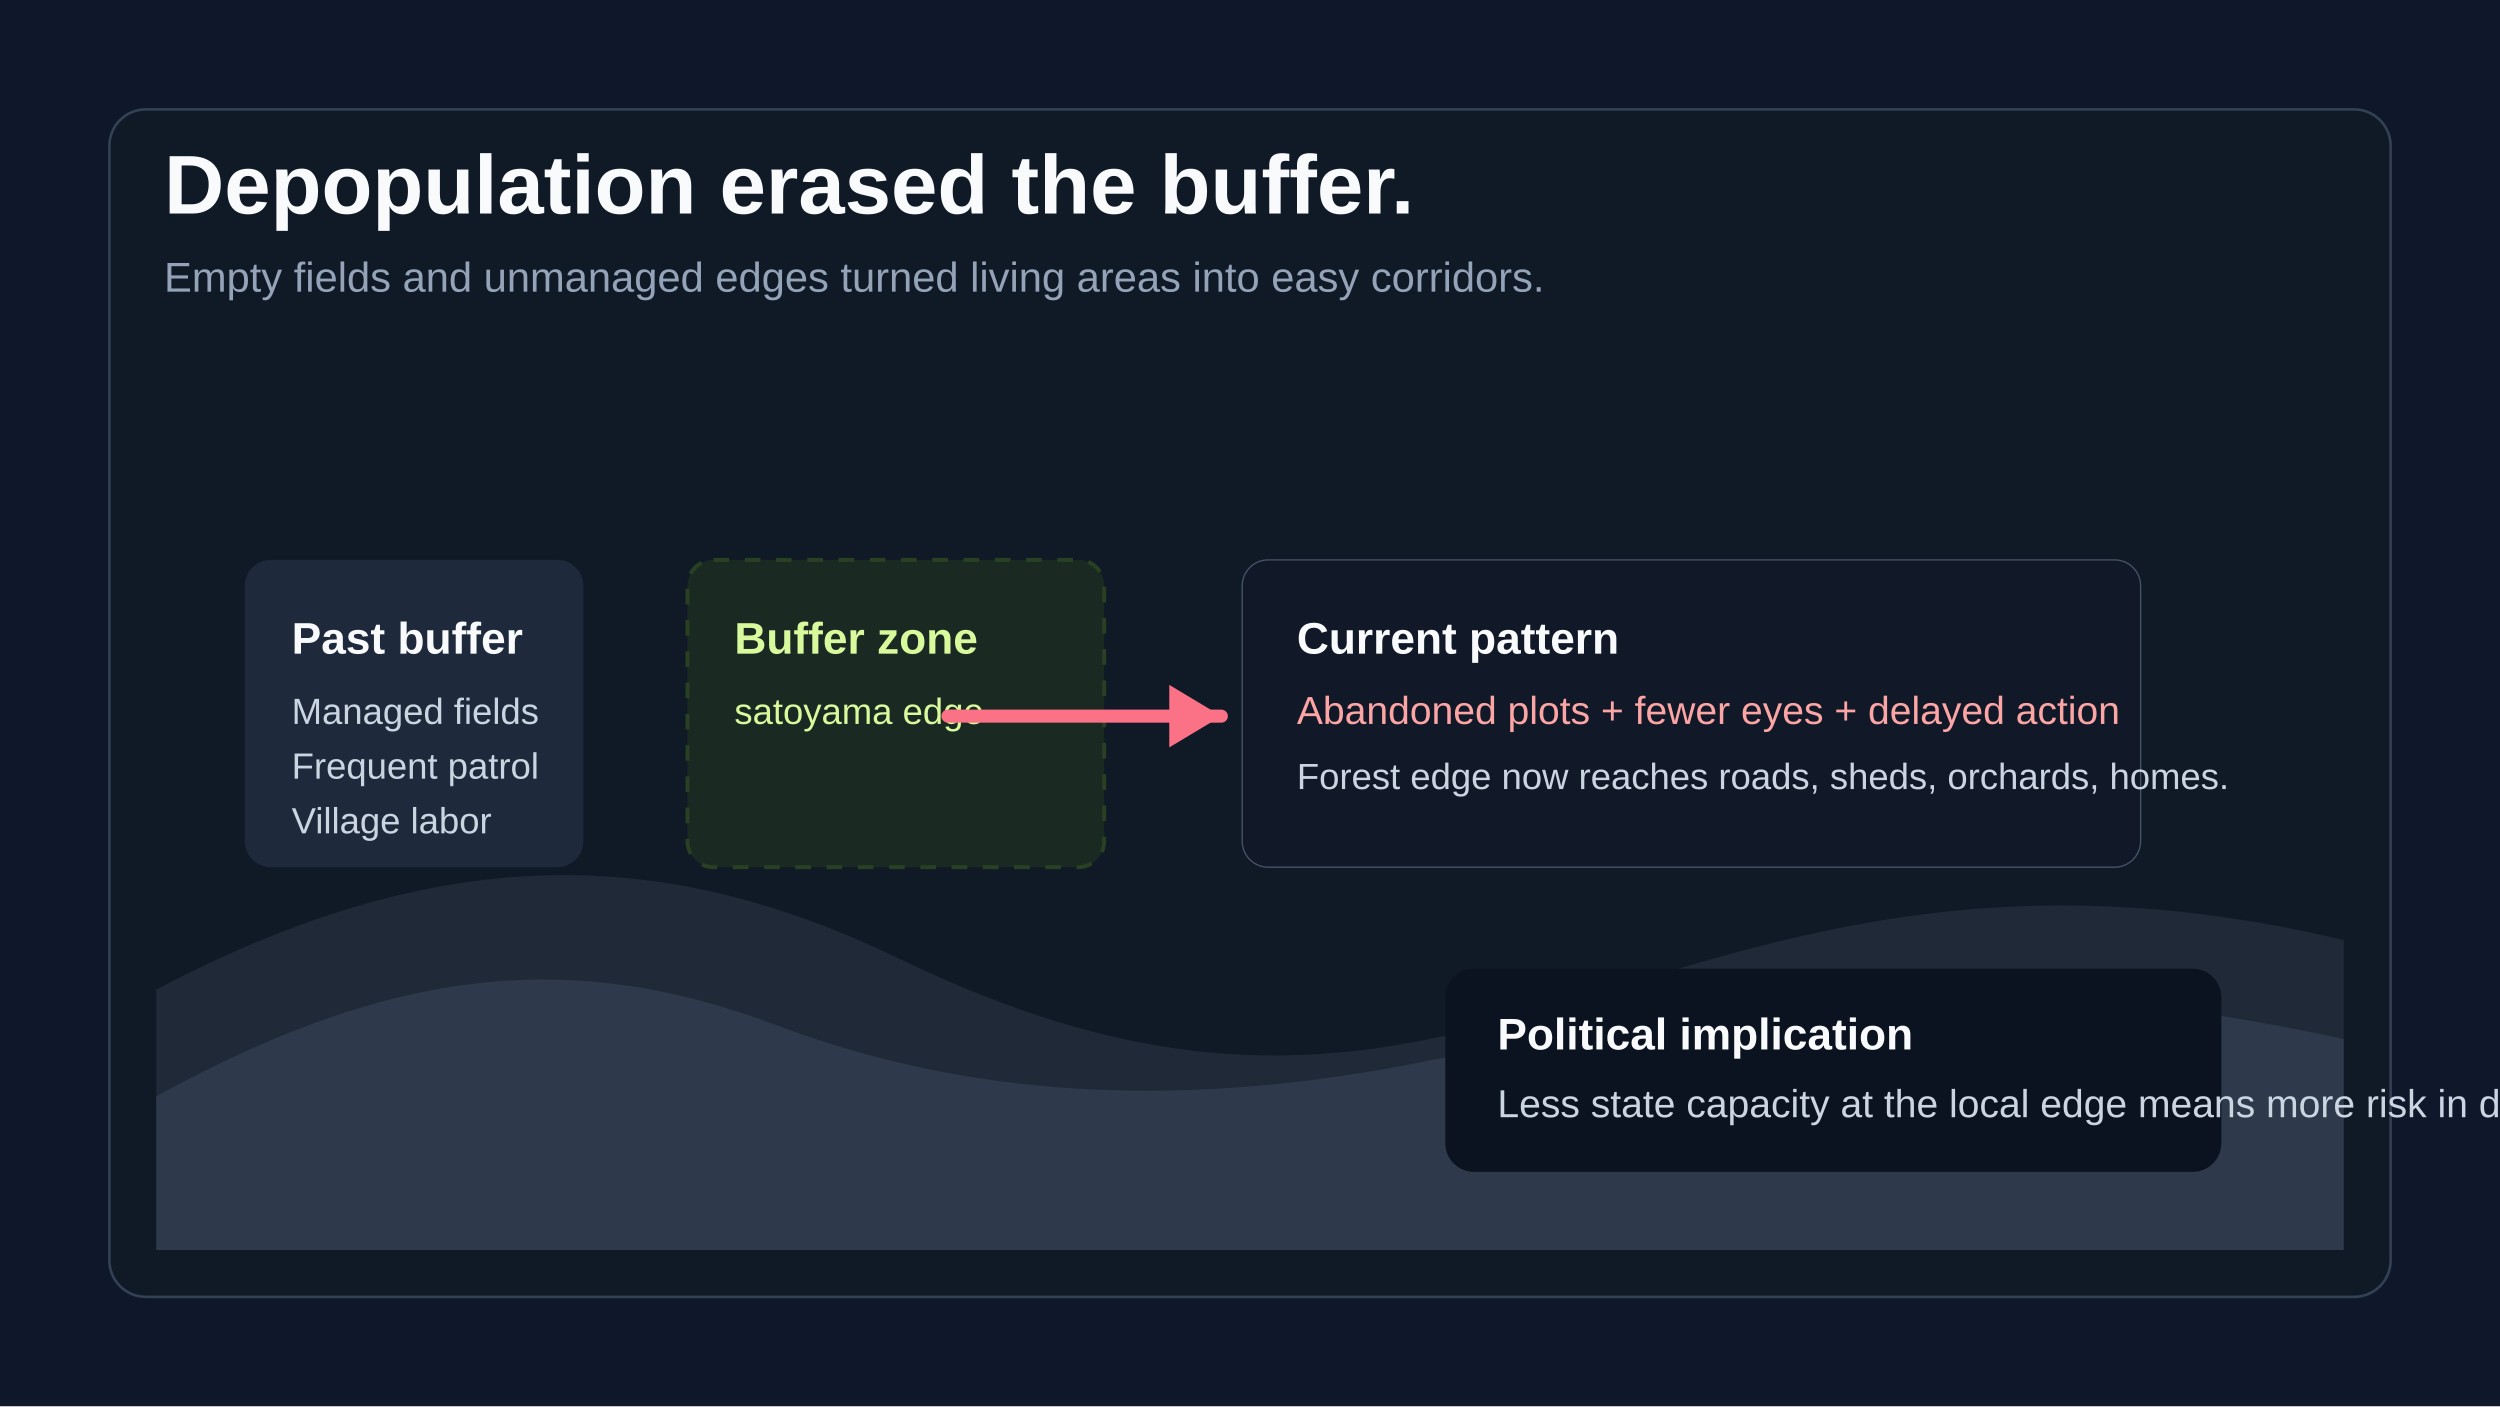
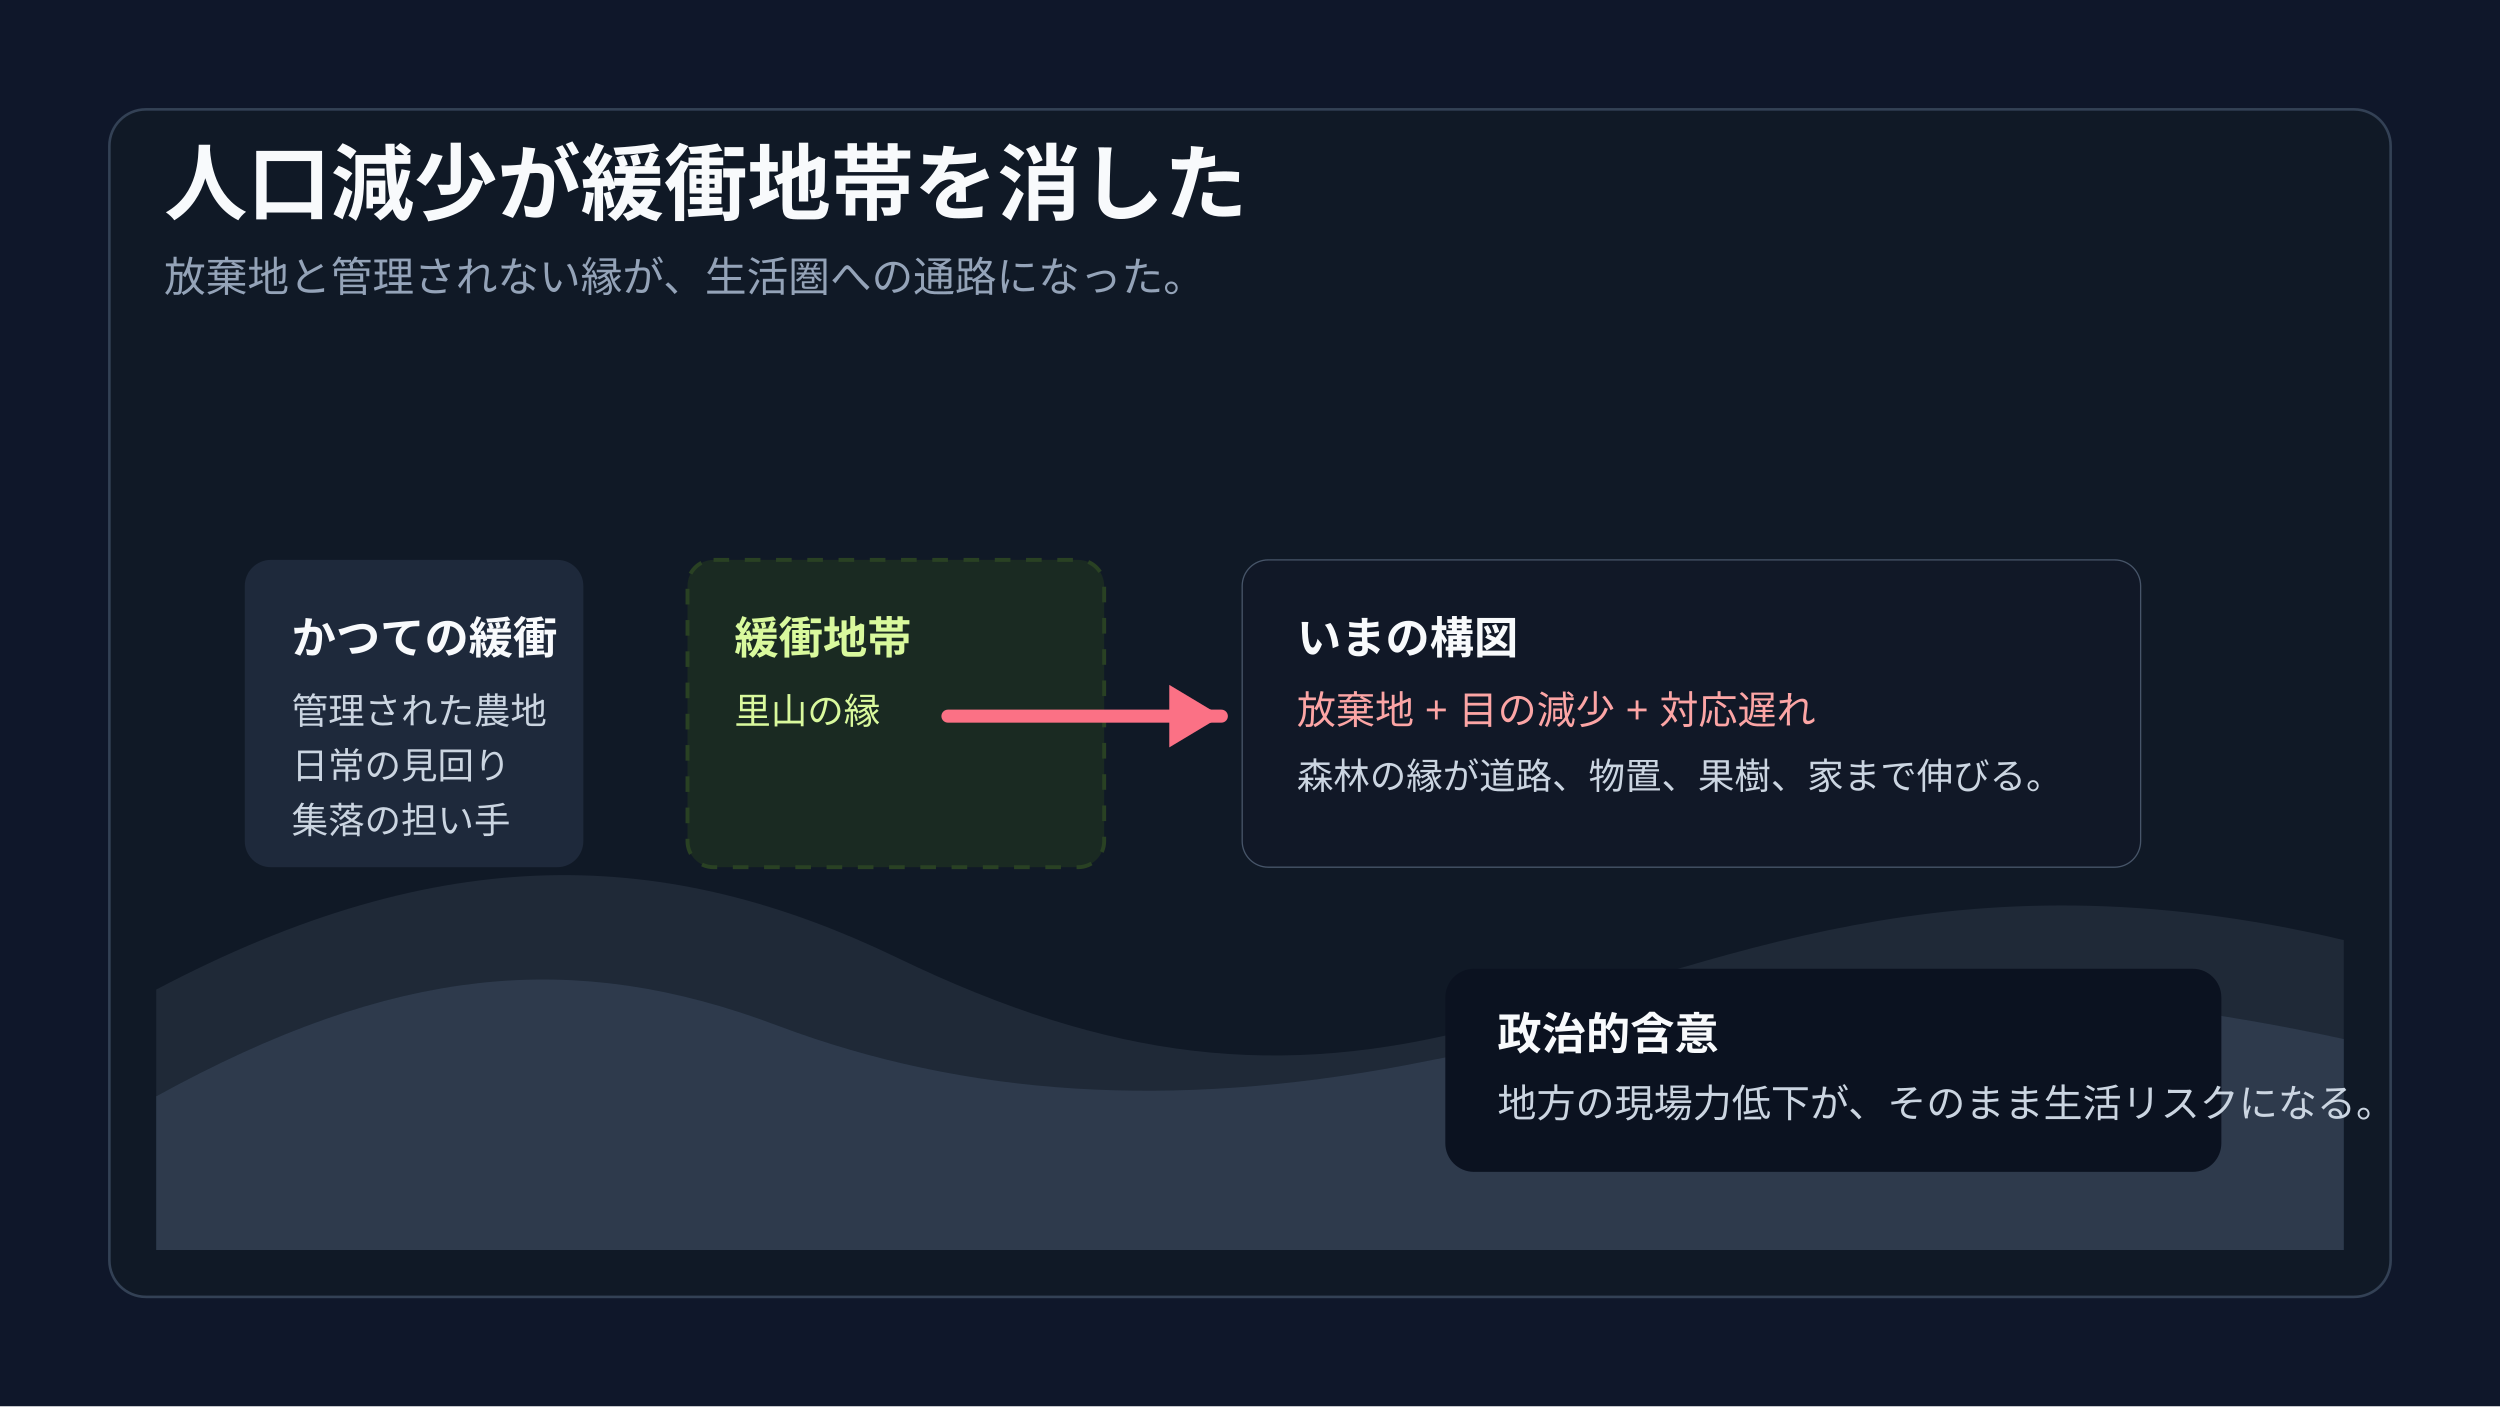
<svg xmlns="http://www.w3.org/2000/svg" width="1920" height="1080" viewBox="0 0 1920 1080">
  <rect width="1920" height="1080" fill="#0f172a" />
  <rect x="84" y="84" width="1752" height="912" rx="28" fill="#101926" stroke="#334155" stroke-width="2" />
-   <text x="126" y="164" fill="#f8fafc" font-family="Arial, sans-serif" font-size="64" font-weight="700">Depopulation erased the buffer.</text>
-   <text x="126" y="224" fill="#94a3b8" font-family="Arial, sans-serif" font-size="32">Empty fields and unmanaged edges turned living areas into easy corridors.</text>
+   <text x="126" y="164" fill="#f8fafc" font-family="Arial, sans-serif" font-size="64" font-weight="700">人口減少が緩衝地帯を消した</text>
+   <text x="126" y="224" fill="#94a3b8" font-family="Arial, sans-serif" font-size="32">放棄地と管理されない縁が、生活圏への通路になった。</text>
  <path d="M120 760 C340 644 512 650 690 736 C852 814 982 830 1140 788 C1316 742 1498 650 1800 722 L1800 960 L120 960 Z" fill="#1f2937" />
  <path d="M120 842 C302 742 440 728 598 788 C742 842 900 852 1080 818 C1278 780 1468 726 1800 798 L1800 960 L120 960 Z" fill="#334155" opacity="0.72" />
  <rect x="188" y="430" width="260" height="236" rx="20" fill="#1e293b" />
-   <text x="224" y="502" fill="#f8fafc" font-family="Arial, sans-serif" font-size="34" font-weight="700">Past buffer</text>
-   <text x="224" y="556" fill="#cbd5e1" font-family="Arial, sans-serif" font-size="28">Managed fields</text>
-   <text x="224" y="598" fill="#cbd5e1" font-family="Arial, sans-serif" font-size="28">Frequent patrol</text>
-   <text x="224" y="640" fill="#cbd5e1" font-family="Arial, sans-serif" font-size="28">Village labor</text>
+   <text x="224" y="502" fill="#f8fafc" font-family="Arial, sans-serif" font-size="34" font-weight="700">かつての緩衝</text>
+   <text x="224" y="556" fill="#cbd5e1" font-family="Arial, sans-serif" font-size="28">管理された農地</text>
+   <text x="224" y="598" fill="#cbd5e1" font-family="Arial, sans-serif" font-size="28">日常の見回り</text>
+   <text x="224" y="640" fill="#cbd5e1" font-family="Arial, sans-serif" font-size="28">集落の担い手</text>
  <rect x="528" y="430" width="320" height="236" rx="20" fill="#3f6212" opacity="0.22" stroke="#84cc16" stroke-width="3" stroke-dasharray="12 12" />
-   <text x="564" y="502" fill="#d9f99d" font-family="Arial, sans-serif" font-size="34" font-weight="700">Buffer zone</text>
-   <text x="564" y="556" fill="#d9f99d" font-family="Arial, sans-serif" font-size="28">satoyama edge</text>
+   <text x="564" y="502" fill="#d9f99d" font-family="Arial, sans-serif" font-size="34" font-weight="700">緩衝地帯</text>
+   <text x="564" y="556" fill="#d9f99d" font-family="Arial, sans-serif" font-size="28">里山の縁</text>
  <rect x="954" y="430" width="690" height="236" rx="20" fill="#111827" stroke="#475569" />
-   <text x="996" y="502" fill="#f8fafc" font-family="Arial, sans-serif" font-size="34" font-weight="700">Current pattern</text>
-   <text x="996" y="556" fill="#fca5a5" font-family="Arial, sans-serif" font-size="30">Abandoned plots + fewer eyes + delayed action</text>
-   <text x="996" y="606" fill="#cbd5e1" font-family="Arial, sans-serif" font-size="28">Forest edge now reaches roads, sheds, orchards, homes.</text>
+   <text x="996" y="502" fill="#f8fafc" font-family="Arial, sans-serif" font-size="34" font-weight="700">いまの構図</text>
+   <text x="996" y="556" fill="#fca5a5" font-family="Arial, sans-serif" font-size="30">放棄地 + 目の減少 + 対応遅れ</text>
+   <text x="996" y="606" fill="#cbd5e1" font-family="Arial, sans-serif" font-size="28">森林の縁が道路、物置、果樹、家まで伸びる。</text>
  <path d="M728 550 H938" stroke="#fb7185" stroke-width="10" stroke-linecap="round" />
  <polygon points="938,550 898,526 898,574" fill="#fb7185" />
  <rect x="1110" y="744" width="596" height="156" rx="22" fill="#0b1220" />
-   <text x="1150" y="806" fill="#f8fafc" font-family="Arial, sans-serif" font-size="34" font-weight="700">Political implication</text>
-   <text x="1150" y="858" fill="#cbd5e1" font-family="Arial, sans-serif" font-size="30">Less state capacity at the local edge means more risk in daily life.</text>
+   <text x="1150" y="806" fill="#f8fafc" font-family="Arial, sans-serif" font-size="34" font-weight="700">政治的含意</text>
+   <text x="1150" y="858" fill="#cbd5e1" font-family="Arial, sans-serif" font-size="30">地方の現場力低下が、そのまま生活リスクになる。</text>
</svg>
